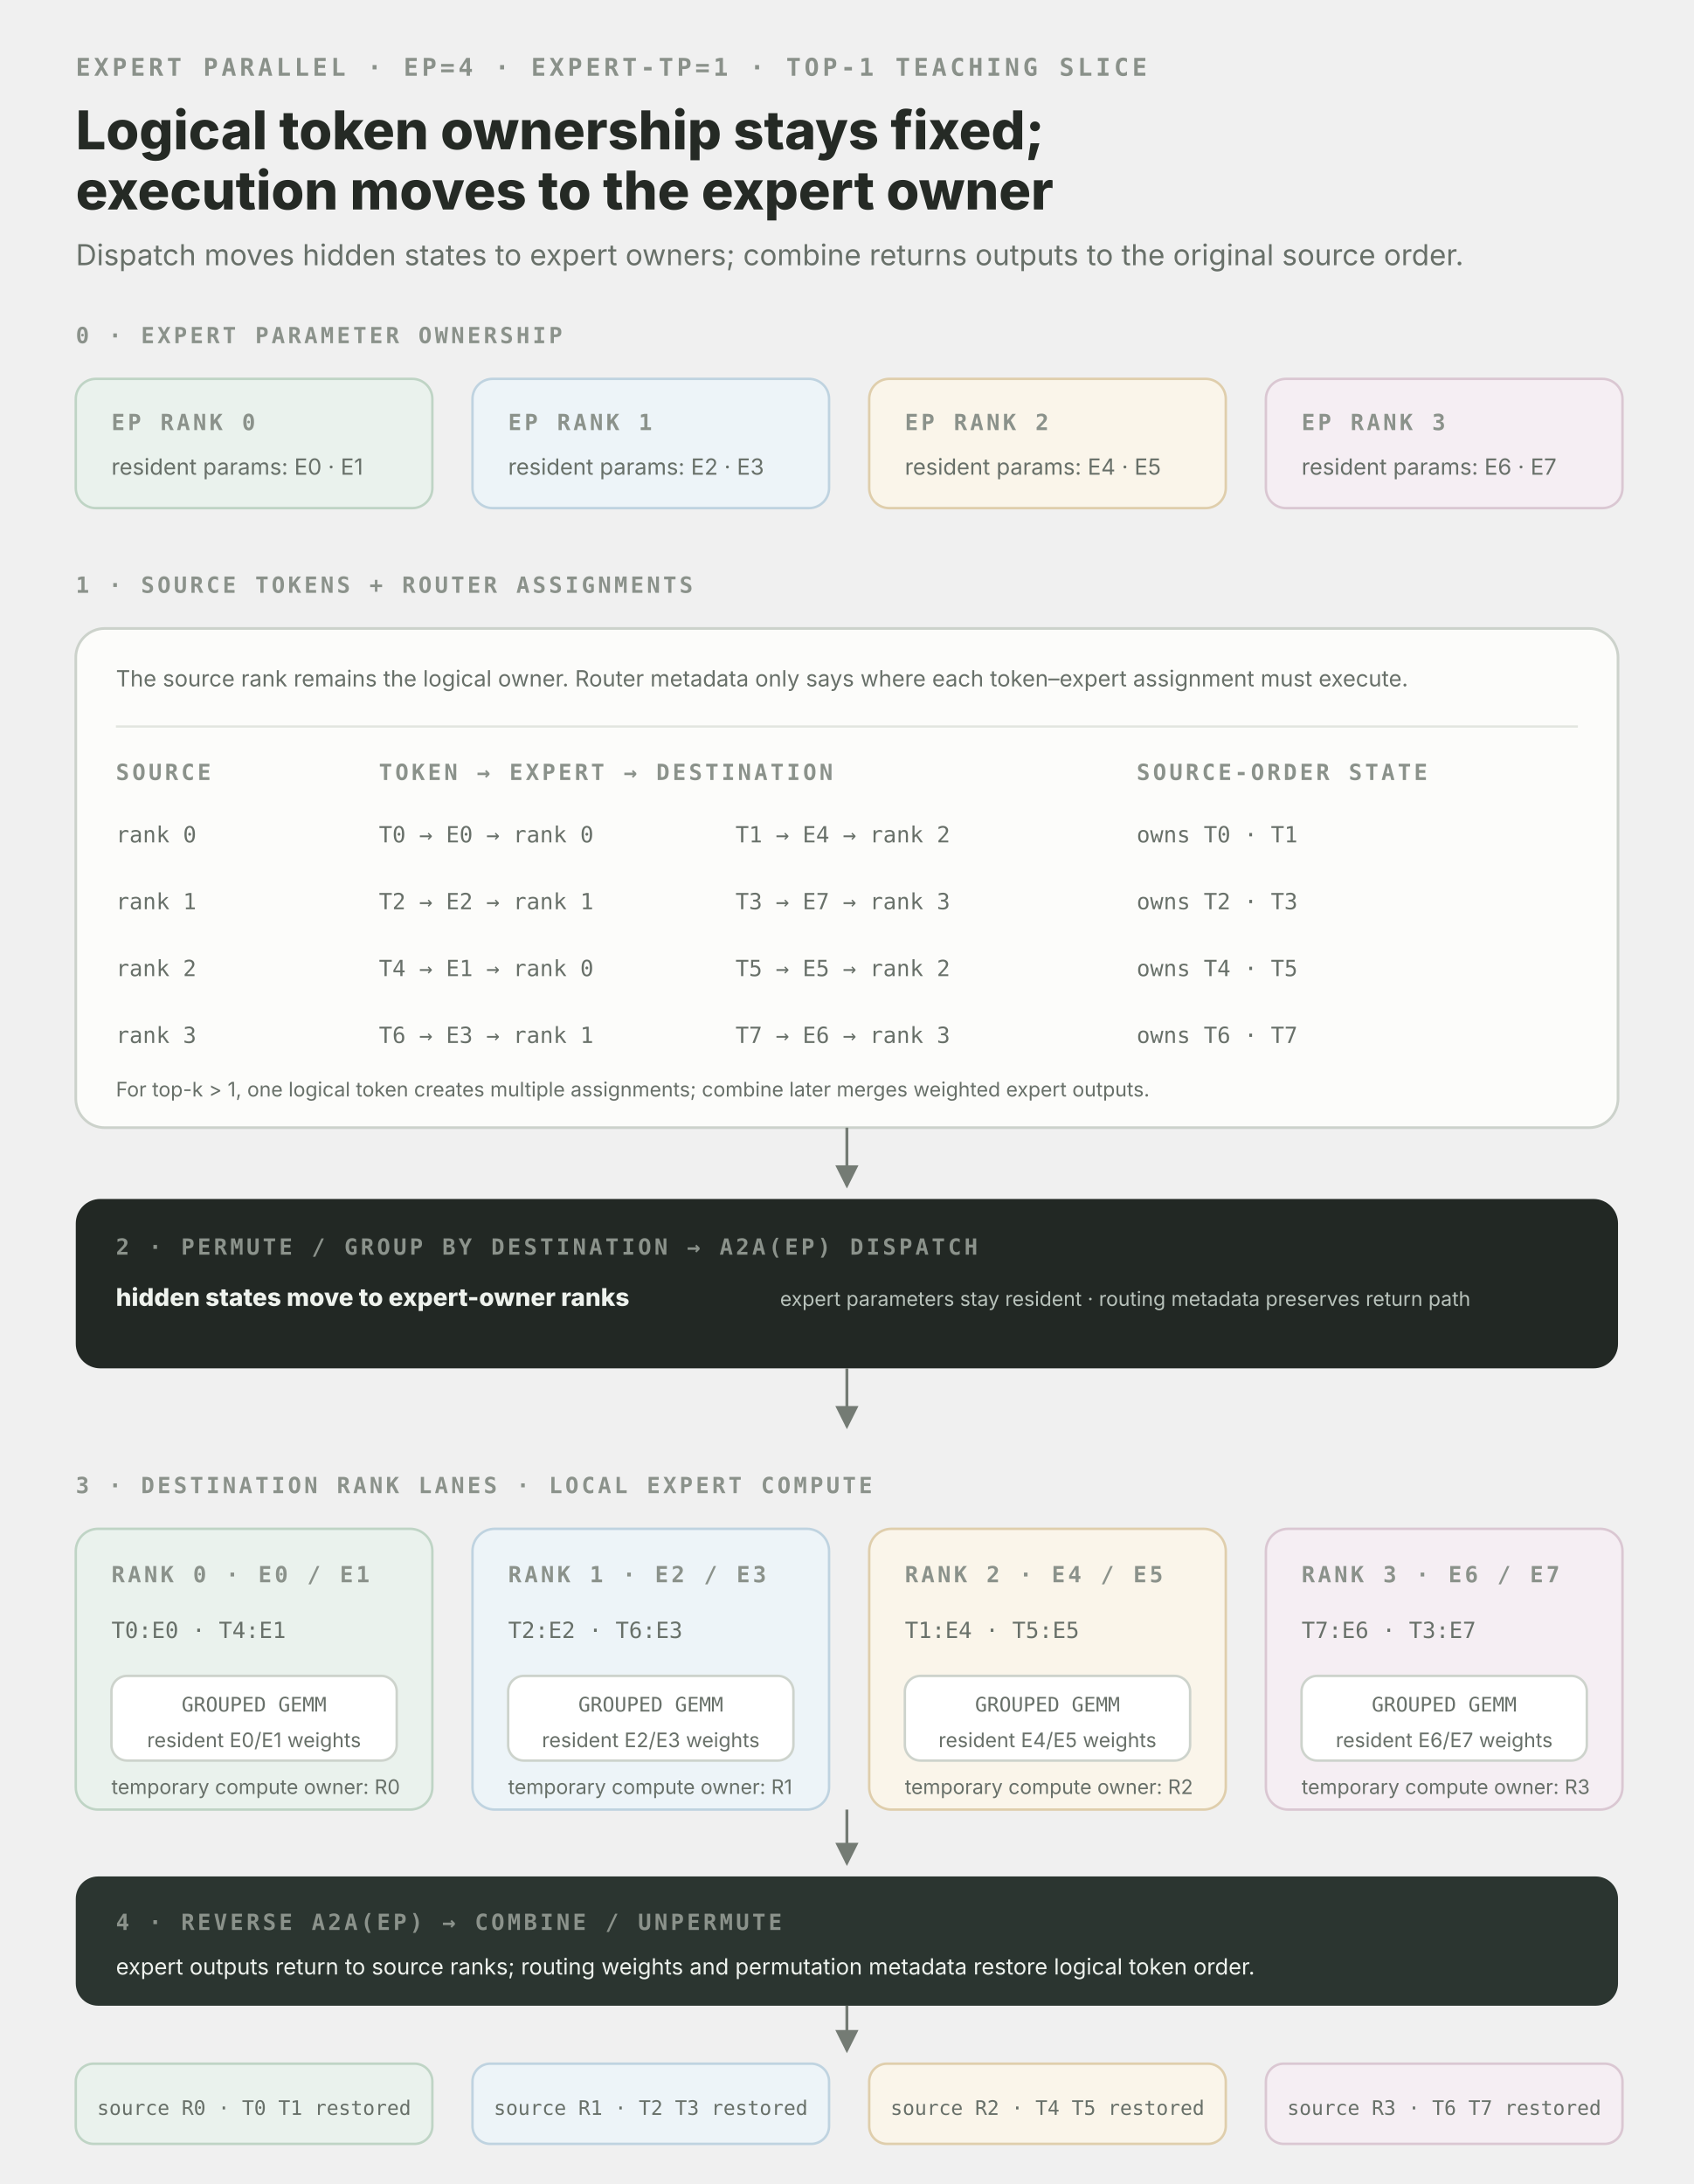
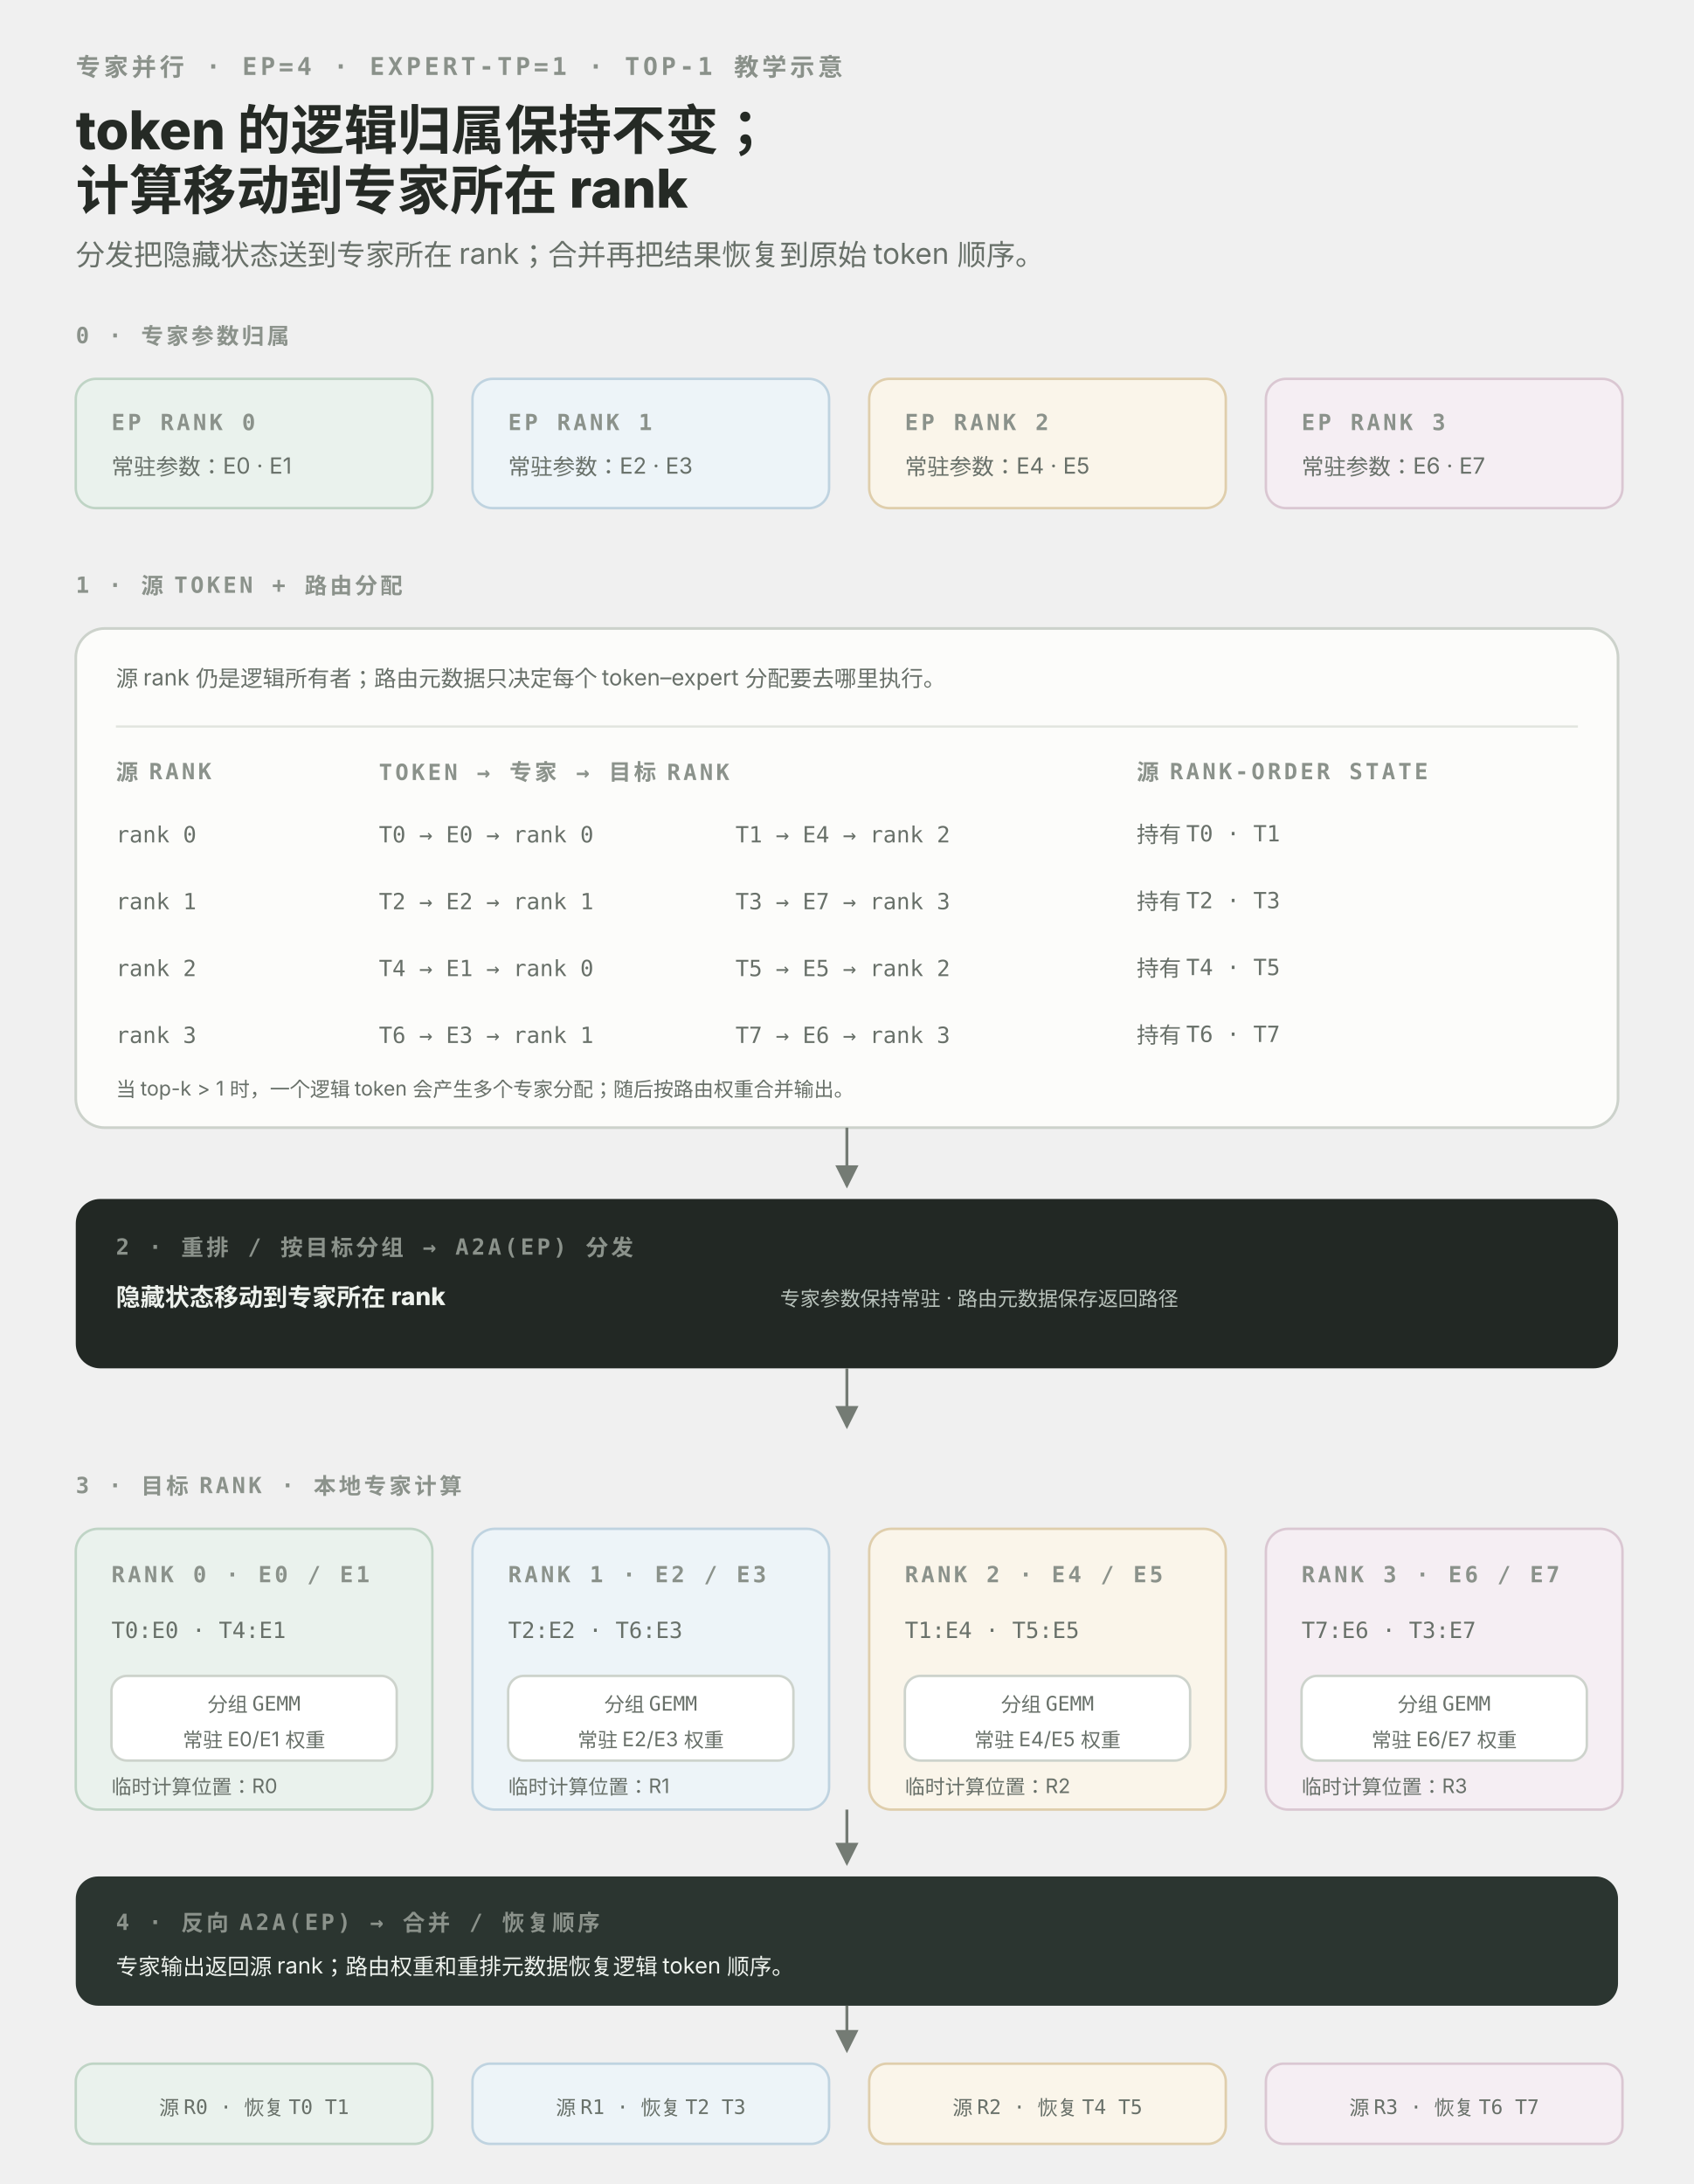
<svg xmlns="http://www.w3.org/2000/svg" viewBox="0 0 760 980" role="img" aria-labelledby="title desc">
  <defs>
    <marker id="a" markerWidth="8" markerHeight="8" refX="7" refY="4" orient="auto">
      <path d="M0 0 L8 4 L0 8Z" fill="#747b74" />
    </marker>
    <style>
 .sans{font-family:-apple-system,BlinkMacSystemFont,"Segoe UI",sans-serif}.mono{font-family:ui-monospace,SFMono-Regular,Menlo,Consolas,monospace}
 .ey{font-size:11px;font-weight:700;letter-spacing:1.55px;fill:#8a918a}.ttl{font-size:24px;font-weight:760;fill:#252a25}.subt{font-size:13px;fill:#687069}.sec{font-size:10px;font-weight:700;letter-spacing:1.3px;fill:#8b928b}.label{font-size:11px;font-weight:760;fill:#343c35}.small{font-size:10px;fill:#687069}.tiny{font-size:9px;fill:#687069}.panel{fill:#fcfcfa;stroke:#ccd2cb;stroke-width:1.2}.box{fill:#fff;stroke:#cdd3cc;stroke-width:1.1}.r0{fill:#eaf2ed;stroke:#bfd4c5;stroke-width:1.1}.r1{fill:#edf4f8;stroke:#bfd3e0;stroke-width:1.1}.r2{fill:#faf5ea;stroke:#dfceac;stroke-width:1.1}.r3{fill:#f5eef3;stroke:#dac7d2;stroke-width:1.1}.dark{fill:#222824}.dark2{fill:#2b3530}.line{fill:none;stroke:#747b74;stroke-width:1.3}.divider{stroke:#e2e5df;stroke-width:1}
 </style>
  </defs>
-   <text class="mono ey" x="34" y="34">EXPERT PARALLEL · EP=4 · EXPERT-TP=1 · TOP-1 TEACHING SLICE</text>
-   <text class="sans ttl" x="34" y="67">Logical token ownership stays fixed;</text>
-   <text class="sans ttl" x="34" y="94">execution moves to the expert owner</text>
-   <text class="sans subt" x="34" y="119">Dispatch moves hidden states to expert owners; combine returns outputs to the original source order.</text>
-   <text class="mono sec" x="34" y="154">0 · EXPERT PARAMETER OWNERSHIP</text>
+   <text class="mono ey" x="34" y="34">专家并行 · EP=4 · EXPERT-TP=1 · TOP-1 教学示意</text>
+   <text class="sans ttl" x="34" y="67">token 的逻辑归属保持不变；</text>
+   <text class="sans ttl" x="34" y="94">计算移动到专家所在 rank</text>
+   <text class="sans subt" x="34" y="119">分发把隐藏状态送到专家所在 rank；合并再把结果恢复到原始 token 顺序。</text>
+   <text class="mono sec" x="34" y="154">0 · 专家参数归属</text>
  <g transform="translate(34 170)">
    <rect class="r0" width="160" height="58" rx="9" />
    <text class="mono sec" x="16" y="23" fill="#255b46">EP RANK 0</text>
-     <text class="sans small" x="16" y="43">resident params: E0 · E1</text>
+     <text class="sans small" x="16" y="43">常驻参数：E0 · E1</text>
    <rect class="r1" x="178" width="160" height="58" rx="9" />
    <text class="mono sec" x="194" y="23" fill="#315f82">EP RANK 1</text>
-     <text class="sans small" x="194" y="43">resident params: E2 · E3</text>
+     <text class="sans small" x="194" y="43">常驻参数：E2 · E3</text>
    <rect class="r2" x="356" width="160" height="58" rx="9" />
    <text class="mono sec" x="372" y="23" fill="#7b6a3e">EP RANK 2</text>
-     <text class="sans small" x="372" y="43">resident params: E4 · E5</text>
+     <text class="sans small" x="372" y="43">常驻参数：E4 · E5</text>
    <rect class="r3" x="534" width="160" height="58" rx="9" />
    <text class="mono sec" x="550" y="23" fill="#7d5d6f">EP RANK 3</text>
-     <text class="sans small" x="550" y="43">resident params: E6 · E7</text>
+     <text class="sans small" x="550" y="43">常驻参数：E6 · E7</text>
  </g>
-   <text class="mono sec" x="34" y="266">1 · SOURCE TOKENS + ROUTER ASSIGNMENTS</text>
+   <text class="mono sec" x="34" y="266">1 · 源 TOKEN + 路由分配</text>
  <rect class="panel" x="34" y="282" width="692" height="224" rx="13" />
-   <text class="sans small" x="52" y="308">The source rank remains the logical owner. Router metadata only says where each token–expert assignment must execute.</text>
+   <text class="sans small" x="52" y="308">源 rank 仍是逻辑所有者；路由元数据只决定每个 token–expert 分配要去哪里执行。</text>
  <line class="divider" x1="52" y1="326" x2="708" y2="326" />
-   <text class="mono sec" x="52" y="350">SOURCE</text>
-   <text class="mono sec" x="170" y="350">TOKEN → EXPERT → DESTINATION</text>
-   <text class="mono sec" x="510" y="350">SOURCE-ORDER STATE</text>
+   <text class="mono sec" x="52" y="350">源 RANK</text>
+   <text class="mono sec" x="170" y="350">TOKEN → 专家 → 目标 RANK</text>
+   <text class="mono sec" x="510" y="350">源 RANK-ORDER STATE</text>
  <g class="mono small">
    <text x="52" y="378">rank 0</text>
    <text x="170" y="378">T0 → E0 → rank 0</text>
    <text x="330" y="378">T1 → E4 → rank 2</text>
-     <text x="510" y="378">owns T0 · T1</text>
+     <text x="510" y="378">持有 T0 · T1</text>
    <text x="52" y="408">rank 1</text>
    <text x="170" y="408">T2 → E2 → rank 1</text>
    <text x="330" y="408">T3 → E7 → rank 3</text>
-     <text x="510" y="408">owns T2 · T3</text>
+     <text x="510" y="408">持有 T2 · T3</text>
    <text x="52" y="438">rank 2</text>
    <text x="170" y="438">T4 → E1 → rank 0</text>
    <text x="330" y="438">T5 → E5 → rank 2</text>
-     <text x="510" y="438">owns T4 · T5</text>
+     <text x="510" y="438">持有 T4 · T5</text>
    <text x="52" y="468">rank 3</text>
    <text x="170" y="468">T6 → E3 → rank 1</text>
    <text x="330" y="468">T7 → E6 → rank 3</text>
-     <text x="510" y="468">owns T6 · T7</text>
+     <text x="510" y="468">持有 T6 · T7</text>
  </g>
-   <text class="sans tiny" x="52" y="492">For top-k &gt; 1, one logical token creates multiple assignments; combine later merges weighted expert outputs.</text>
+   <text class="sans tiny" x="52" y="492">当 top-k &gt; 1 时，一个逻辑 token 会产生多个专家分配；随后按路由权重合并输出。</text>
  <path class="line" d="M380 506 V532" marker-end="url(#a)" />
  <rect class="dark" x="34" y="538" width="692" height="76" rx="11" />
-   <text class="mono sec" x="52" y="563" fill="#b8c2bb">2 · PERMUTE / GROUP BY DESTINATION → A2A(EP) DISPATCH</text>
-   <text class="sans label" x="52" y="586" style="fill:#eef2ed">hidden states move to expert-owner ranks</text>
-   <text class="sans tiny" x="350" y="586" style="fill:#b8c2bb">expert parameters stay resident · routing metadata preserves return path</text>
+   <text class="mono sec" x="52" y="563" fill="#b8c2bb">2 · 重排 / 按目标分组 → A2A(EP) 分发</text>
+   <text class="sans label" x="52" y="586" style="fill:#eef2ed">隐藏状态移动到专家所在 rank</text>
+   <text class="sans tiny" x="350" y="586" style="fill:#b8c2bb">专家参数保持常驻 · 路由元数据保存返回路径</text>
  <path class="line" d="M380 614 V640" marker-end="url(#a)" />
-   <text class="mono sec" x="34" y="670">3 · DESTINATION RANK LANES · LOCAL EXPERT COMPUTE</text>
+   <text class="mono sec" x="34" y="670">3 · 目标 RANK · 本地专家计算</text>
  <g transform="translate(34 686)">
    <rect class="r0" width="160" height="126" rx="10" />
    <text class="mono sec" x="16" y="24" fill="#255b46">RANK 0 · E0 / E1</text>
    <text class="mono small" x="16" y="49">T0:E0 · T4:E1</text>
    <rect class="box" x="16" y="66" width="128" height="38" rx="7" />
-     <text class="mono tiny" x="80" y="82" text-anchor="middle">GROUPED GEMM</text>
-     <text class="sans tiny" x="80" y="98" text-anchor="middle">resident E0/E1 weights</text>
-     <text class="sans tiny" x="16" y="119">temporary compute owner: R0</text>
+     <text class="mono tiny" x="80" y="82" text-anchor="middle">分组 GEMM</text>
+     <text class="sans tiny" x="80" y="98" text-anchor="middle">常驻 E0/E1 权重</text>
+     <text class="sans tiny" x="16" y="119">临时计算位置：R0</text>
    <rect class="r1" x="178" width="160" height="126" rx="10" />
    <text class="mono sec" x="194" y="24" fill="#315f82">RANK 1 · E2 / E3</text>
    <text class="mono small" x="194" y="49">T2:E2 · T6:E3</text>
    <rect class="box" x="194" y="66" width="128" height="38" rx="7" />
-     <text class="mono tiny" x="258" y="82" text-anchor="middle">GROUPED GEMM</text>
-     <text class="sans tiny" x="258" y="98" text-anchor="middle">resident E2/E3 weights</text>
-     <text class="sans tiny" x="194" y="119">temporary compute owner: R1</text>
+     <text class="mono tiny" x="258" y="82" text-anchor="middle">分组 GEMM</text>
+     <text class="sans tiny" x="258" y="98" text-anchor="middle">常驻 E2/E3 权重</text>
+     <text class="sans tiny" x="194" y="119">临时计算位置：R1</text>
    <rect class="r2" x="356" width="160" height="126" rx="10" />
    <text class="mono sec" x="372" y="24" fill="#7b6a3e">RANK 2 · E4 / E5</text>
    <text class="mono small" x="372" y="49">T1:E4 · T5:E5</text>
    <rect class="box" x="372" y="66" width="128" height="38" rx="7" />
-     <text class="mono tiny" x="436" y="82" text-anchor="middle">GROUPED GEMM</text>
-     <text class="sans tiny" x="436" y="98" text-anchor="middle">resident E4/E5 weights</text>
-     <text class="sans tiny" x="372" y="119">temporary compute owner: R2</text>
+     <text class="mono tiny" x="436" y="82" text-anchor="middle">分组 GEMM</text>
+     <text class="sans tiny" x="436" y="98" text-anchor="middle">常驻 E4/E5 权重</text>
+     <text class="sans tiny" x="372" y="119">临时计算位置：R2</text>
    <rect class="r3" x="534" width="160" height="126" rx="10" />
    <text class="mono sec" x="550" y="24" fill="#7d5d6f">RANK 3 · E6 / E7</text>
    <text class="mono small" x="550" y="49">T7:E6 · T3:E7</text>
    <rect class="box" x="550" y="66" width="128" height="38" rx="7" />
-     <text class="mono tiny" x="614" y="82" text-anchor="middle">GROUPED GEMM</text>
-     <text class="sans tiny" x="614" y="98" text-anchor="middle">resident E6/E7 weights</text>
-     <text class="sans tiny" x="550" y="119">temporary compute owner: R3</text>
+     <text class="mono tiny" x="614" y="82" text-anchor="middle">分组 GEMM</text>
+     <text class="sans tiny" x="614" y="98" text-anchor="middle">常驻 E6/E7 权重</text>
+     <text class="sans tiny" x="550" y="119">临时计算位置：R3</text>
  </g>
  <path class="line" d="M380 812 V836" marker-end="url(#a)" />
  <rect class="dark2" x="34" y="842" width="692" height="58" rx="10" />
-   <text class="mono sec" x="52" y="866" fill="#c0cac3">4 · REVERSE A2A(EP) → COMBINE / UNPERMUTE</text>
-   <text class="sans small" x="52" y="886" style="fill:#eef2ed">expert outputs return to source ranks; routing weights and permutation metadata restore logical token order.</text>
+   <text class="mono sec" x="52" y="866" fill="#c0cac3">4 · 反向 A2A(EP) → 合并 / 恢复顺序</text>
+   <text class="sans small" x="52" y="886" style="fill:#eef2ed">专家输出返回源 rank；路由权重和重排元数据恢复逻辑 token 顺序。</text>
  <path class="line" d="M380 900 V920" marker-end="url(#a)" />
  <g transform="translate(34 926)">
    <rect class="r0" width="160" height="36" rx="8" />
-     <text class="mono tiny" x="80" y="23" text-anchor="middle">source R0 · T0 T1 restored</text>
+     <text class="mono tiny" x="80" y="23" text-anchor="middle">源 R0 · 恢复 T0 T1</text>
    <rect class="r1" x="178" width="160" height="36" rx="8" />
-     <text class="mono tiny" x="258" y="23" text-anchor="middle">source R1 · T2 T3 restored</text>
+     <text class="mono tiny" x="258" y="23" text-anchor="middle">源 R1 · 恢复 T2 T3</text>
    <rect class="r2" x="356" width="160" height="36" rx="8" />
-     <text class="mono tiny" x="436" y="23" text-anchor="middle">source R2 · T4 T5 restored</text>
+     <text class="mono tiny" x="436" y="23" text-anchor="middle">源 R2 · 恢复 T4 T5</text>
    <rect class="r3" x="534" width="160" height="36" rx="8" />
-     <text class="mono tiny" x="614" y="23" text-anchor="middle">source R3 · T6 T7 restored</text>
+     <text class="mono tiny" x="614" y="23" text-anchor="middle">源 R3 · 恢复 T6 T7</text>
  </g>
</svg>
